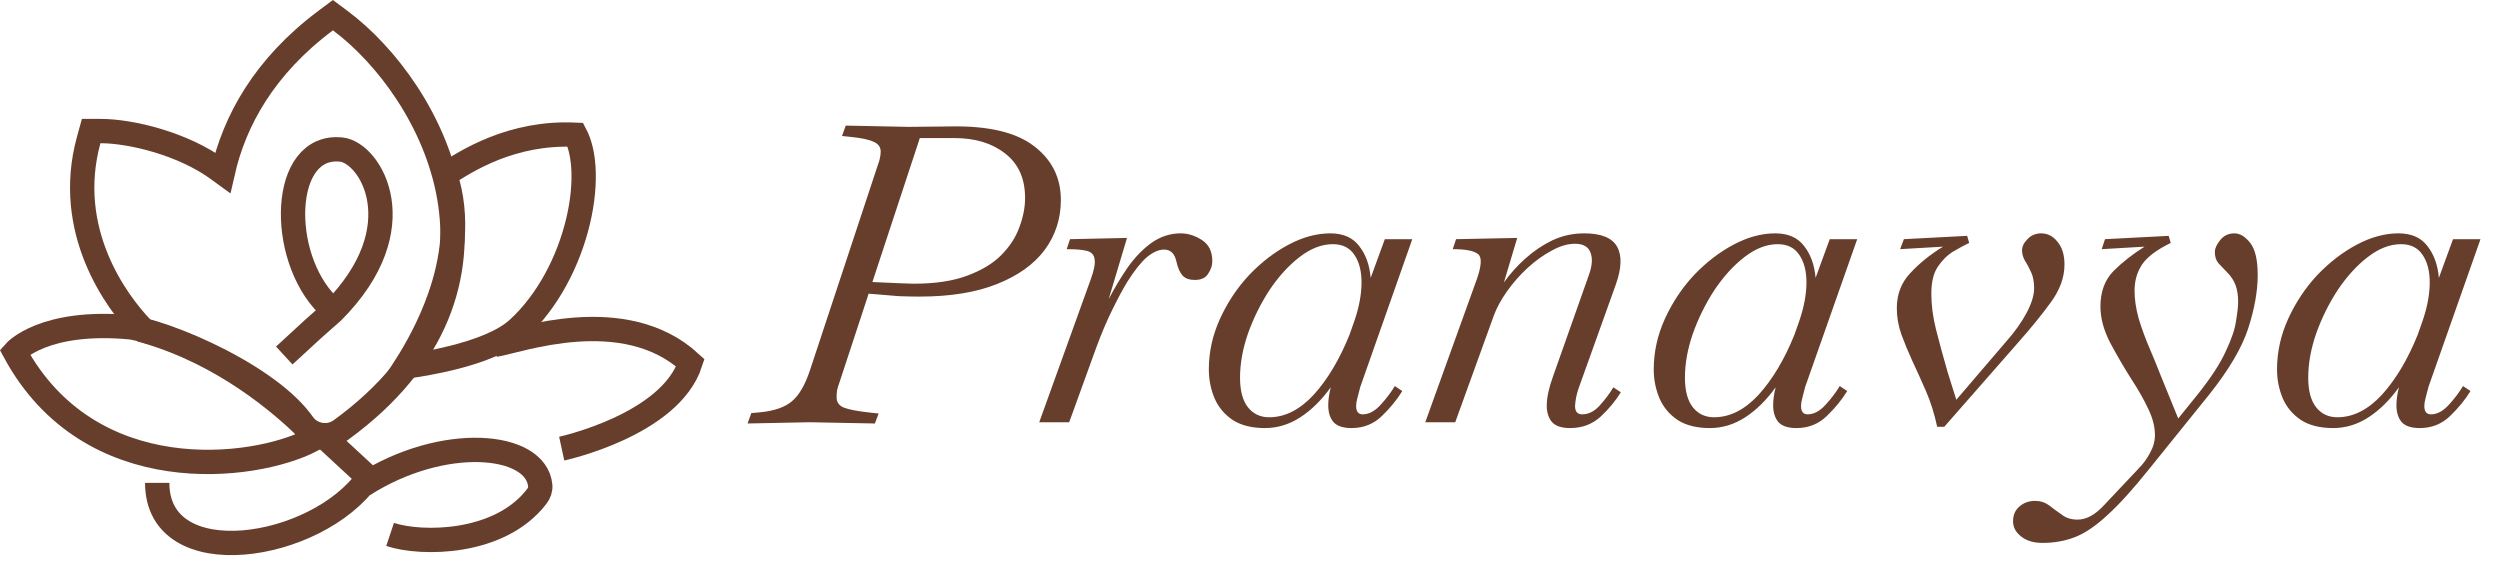
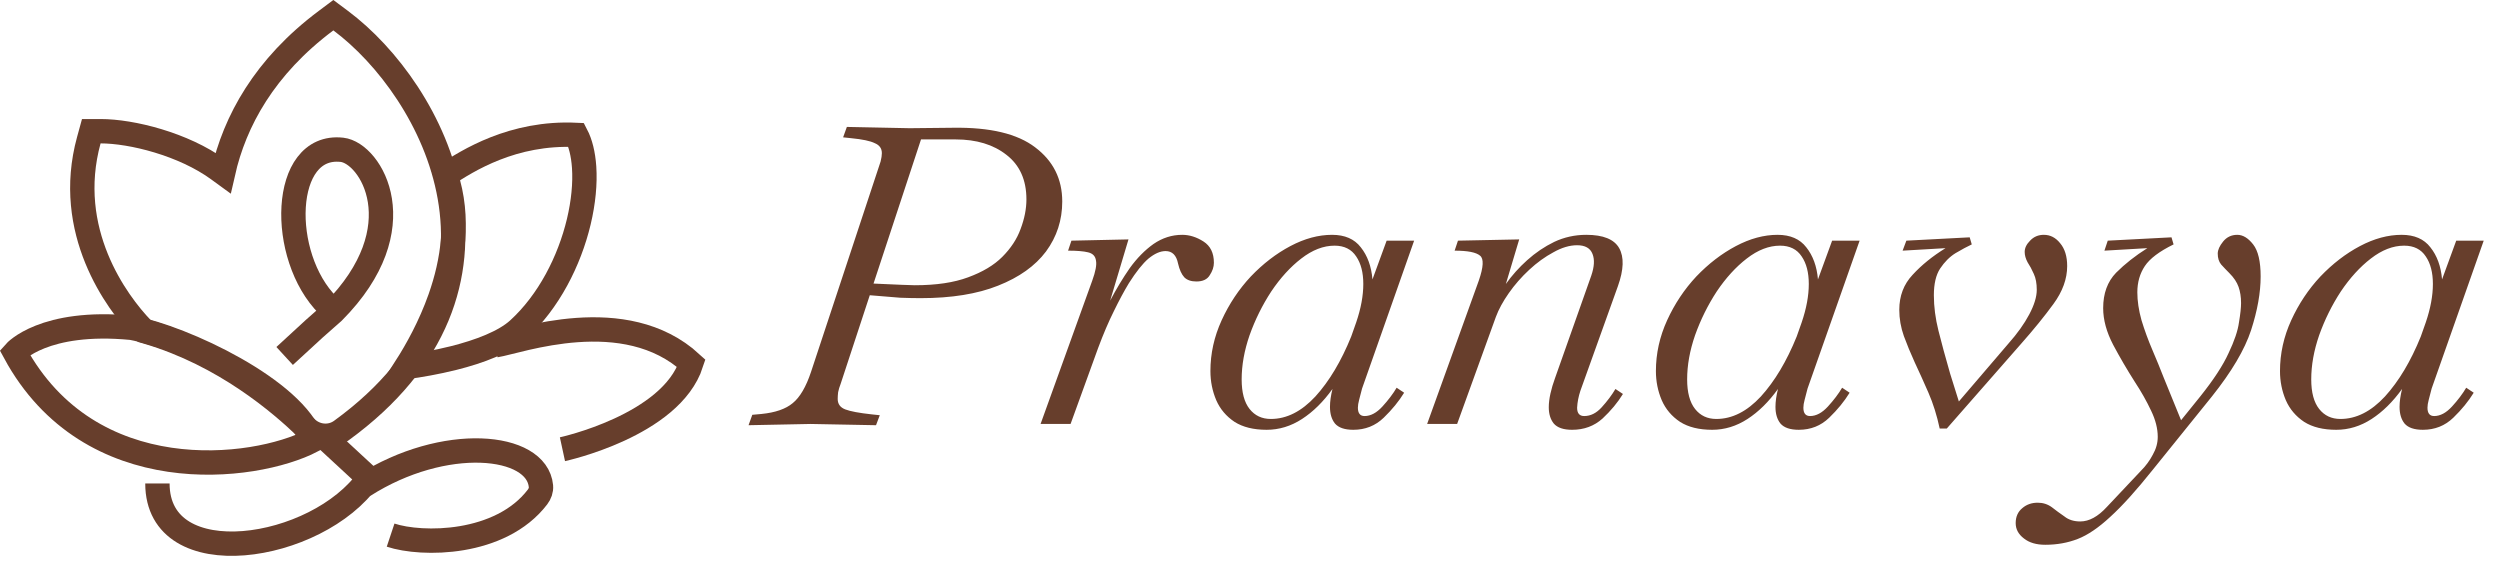
- <svg xmlns="http://www.w3.org/2000/svg" width="185" height="43" viewBox="0 0 185 43" fill="none">
-   <path d="M36.628 25.516C38.31 25.252 46.183 22.338 51.09 26.849C49.586 31.464 41.566 33.198 41.566 33.198" stroke="#673E2C" stroke-width="1.8" />
-   <path d="M24.24 22.574C20.593 18.95 20.773 10.574 25.27 11.07C27.411 11.307 30.82 16.822 24.636 23.047L23.209 24.307L21.035 26.307" stroke="#673E2C" stroke-width="1.8" />
-   <path d="M28.867 39.548C31.173 40.316 36.982 40.313 39.722 36.732C39.898 36.502 40.005 36.219 39.978 35.931C39.679 32.746 32.811 32.113 26.892 35.884" stroke="#673E2C" stroke-width="1.8" />
-   <path d="M23.843 32.186L27.252 35.338C23.447 40.774 11.634 42.586 11.634 35.732" stroke="#673E2C" stroke-width="1.8" />
-   <path d="M1.09 26.041C6.64 36.283 18.77 34.786 23.051 32.58C21.782 28.798 13.537 24.938 9.731 24.228C3.23 23.598 1.09 26.041 1.09 26.041Z" stroke="#673E2C" stroke-width="1.8" />
-   <path d="M32.945 12.933C34.553 11.88 37.893 9.75 42.582 9.97C42.891 10.561 43.102 11.368 43.169 12.36C43.249 13.552 43.12 14.941 42.774 16.387C42.081 19.291 40.55 22.307 38.302 24.351C37.277 25.282 35.454 25.979 33.508 26.466C32.24 26.783 30.988 26.994 30.004 27.131C30.779 25.919 31.788 24.128 32.526 22.035C33.468 19.366 34.002 16.111 32.945 12.933Z" stroke="#673E2C" stroke-width="1.8" />
-   <path d="M25.174 1.524C28.601 4.079 32.25 8.953 33.234 14.551C34.235 20.24 32.46 26.574 25.212 31.83C24.414 32.408 23.331 32.298 22.648 31.639C20.732 29.791 16.582 26.22 10.902 24.54L10.675 24.473L10.51 24.302C8.612 22.334 4.724 17.066 6.564 10.359L6.746 9.698H7.432C9.735 9.698 13.566 10.658 16.12 12.519L16.481 12.782C17.345 8.964 19.536 4.934 24.097 1.525L24.635 1.123L25.174 1.524Z" stroke="#673E2C" stroke-width="1.8" />
-   <path d="M55.32 31.338L55.597 30.569L56.275 30.507C57.301 30.404 58.071 30.138 58.584 29.707C59.117 29.276 59.569 28.506 59.938 27.398L65.08 11.849C65.142 11.603 65.172 11.398 65.172 11.233C65.172 10.884 64.998 10.638 64.649 10.495C64.321 10.33 63.736 10.207 62.894 10.125L62.309 10.063L62.586 9.294L67.112 9.386H67.451L70.437 9.355C73.167 9.314 75.189 9.797 76.503 10.802C77.837 11.808 78.504 13.142 78.504 14.805C78.504 16.18 78.104 17.412 77.303 18.5C76.503 19.567 75.323 20.409 73.763 21.024C72.223 21.64 70.314 21.948 68.036 21.948C67.584 21.948 67.081 21.938 66.527 21.917C65.993 21.876 65.244 21.814 64.28 21.732L62.124 28.29C62.042 28.496 61.981 28.701 61.94 28.906C61.919 29.091 61.909 29.255 61.909 29.399C61.909 29.768 62.094 30.025 62.463 30.169C62.833 30.312 63.489 30.435 64.434 30.538L65.019 30.599L64.742 31.338L59.908 31.246L55.32 31.338ZM68.067 10.217L64.557 20.87C65.501 20.911 66.199 20.942 66.65 20.963C67.102 20.983 67.42 20.994 67.605 20.994C69.185 20.994 70.499 20.799 71.546 20.409C72.613 20.018 73.455 19.516 74.07 18.9C74.707 18.264 75.158 17.576 75.425 16.837C75.713 16.078 75.856 15.349 75.856 14.651C75.856 13.214 75.364 12.116 74.378 11.357C73.414 10.597 72.162 10.217 70.622 10.217H68.067ZM76.903 31.246L80.721 20.655C80.967 19.977 81.059 19.485 80.998 19.177C80.957 18.849 80.762 18.643 80.413 18.561C80.084 18.479 79.592 18.438 78.935 18.438L79.181 17.699L83.399 17.607L82.044 22.133C82.496 21.271 82.978 20.47 83.492 19.731C84.025 18.992 84.61 18.397 85.246 17.945C85.903 17.494 86.612 17.268 87.371 17.268C87.905 17.268 88.428 17.432 88.941 17.761C89.454 18.089 89.711 18.613 89.711 19.331C89.711 19.639 89.608 19.947 89.403 20.255C89.218 20.562 88.89 20.716 88.418 20.716C88.028 20.716 87.73 20.614 87.525 20.409C87.32 20.183 87.166 19.844 87.063 19.392C86.94 18.777 86.632 18.469 86.139 18.469C85.749 18.469 85.329 18.654 84.877 19.023C84.446 19.392 83.964 19.998 83.43 20.84C83.081 21.414 82.712 22.102 82.322 22.902C81.932 23.682 81.542 24.596 81.152 25.643L79.12 31.246H76.903ZM93.61 31.677C92.645 31.677 91.855 31.482 91.24 31.092C90.624 30.682 90.172 30.148 89.885 29.491C89.597 28.814 89.454 28.095 89.454 27.336C89.454 26.043 89.731 24.791 90.285 23.58C90.839 22.369 91.558 21.291 92.44 20.347C93.343 19.403 94.318 18.654 95.365 18.099C96.412 17.545 97.438 17.268 98.444 17.268C99.388 17.268 100.096 17.576 100.568 18.192C101.061 18.808 101.348 19.598 101.431 20.562L102.477 17.699H104.509L100.661 28.629C100.579 28.937 100.507 29.214 100.445 29.46C100.384 29.686 100.353 29.881 100.353 30.045C100.353 30.456 100.517 30.661 100.846 30.661C101.297 30.661 101.738 30.425 102.169 29.953C102.6 29.481 102.949 29.019 103.216 28.567L103.77 28.937C103.38 29.573 102.878 30.189 102.262 30.784C101.646 31.38 100.897 31.677 100.014 31.677C99.378 31.677 98.926 31.523 98.659 31.215C98.413 30.907 98.29 30.497 98.29 29.984C98.29 29.594 98.352 29.152 98.475 28.66C97.797 29.604 97.048 30.343 96.227 30.877C95.406 31.41 94.534 31.677 93.61 31.677ZM93.918 30.877C95.088 30.877 96.186 30.322 97.213 29.214C98.239 28.085 99.121 26.607 99.86 24.78L100.23 23.734C100.579 22.707 100.753 21.763 100.753 20.901C100.753 20.059 100.579 19.382 100.23 18.869C99.881 18.335 99.347 18.069 98.629 18.069C97.808 18.069 96.987 18.387 96.166 19.023C95.365 19.639 94.626 20.45 93.949 21.455C93.292 22.461 92.758 23.539 92.348 24.688C91.958 25.817 91.763 26.905 91.763 27.952C91.763 28.916 91.958 29.645 92.348 30.138C92.738 30.63 93.261 30.877 93.918 30.877ZM116.185 31.677C115.548 31.677 115.097 31.523 114.83 31.215C114.584 30.907 114.46 30.507 114.46 30.015C114.46 29.707 114.501 29.368 114.584 28.998C114.666 28.629 114.779 28.249 114.922 27.859L117.601 20.285C117.827 19.628 117.857 19.095 117.693 18.684C117.529 18.253 117.149 18.038 116.554 18.038C116 18.038 115.415 18.212 114.799 18.561C114.183 18.89 113.588 19.321 113.013 19.854C112.439 20.388 111.936 20.963 111.505 21.578C111.074 22.194 110.755 22.779 110.55 23.333L107.687 31.246H105.47L109.288 20.655C109.637 19.649 109.668 19.033 109.38 18.808C109.093 18.561 108.467 18.438 107.502 18.438L107.748 17.699L112.274 17.607L111.289 20.901C111.741 20.265 112.264 19.68 112.859 19.146C113.475 18.592 114.142 18.14 114.861 17.791C115.6 17.442 116.39 17.268 117.231 17.268C118.483 17.268 119.294 17.596 119.664 18.253C120.033 18.91 120.002 19.844 119.571 21.055L116.8 28.783C116.657 29.214 116.575 29.635 116.554 30.045C116.554 30.456 116.728 30.661 117.077 30.661C117.55 30.661 117.981 30.446 118.371 30.015C118.781 29.563 119.12 29.111 119.387 28.66L119.941 29.029C119.551 29.666 119.048 30.271 118.432 30.846C117.816 31.4 117.067 31.677 116.185 31.677ZM126.534 31.677C125.569 31.677 124.779 31.482 124.163 31.092C123.547 30.682 123.096 30.148 122.808 29.491C122.521 28.814 122.377 28.095 122.377 27.336C122.377 26.043 122.654 24.791 123.208 23.58C123.763 22.369 124.481 21.291 125.364 20.347C126.267 19.403 127.242 18.654 128.289 18.099C129.335 17.545 130.362 17.268 131.367 17.268C132.312 17.268 133.02 17.576 133.492 18.192C133.985 18.808 134.272 19.598 134.354 20.562L135.401 17.699H137.433L133.584 28.629C133.502 28.937 133.43 29.214 133.369 29.46C133.307 29.686 133.276 29.881 133.276 30.045C133.276 30.456 133.441 30.661 133.769 30.661C134.221 30.661 134.662 30.425 135.093 29.953C135.524 29.481 135.873 29.019 136.14 28.567L136.694 28.937C136.304 29.573 135.801 30.189 135.185 30.784C134.57 31.38 133.82 31.677 132.938 31.677C132.301 31.677 131.85 31.523 131.583 31.215C131.337 30.907 131.214 30.497 131.214 29.984C131.214 29.594 131.275 29.152 131.398 28.66C130.721 29.604 129.972 30.343 129.151 30.877C128.33 31.41 127.457 31.677 126.534 31.677ZM126.842 30.877C128.012 30.877 129.11 30.322 130.136 29.214C131.162 28.085 132.045 26.607 132.784 24.78L133.153 23.734C133.502 22.707 133.677 21.763 133.677 20.901C133.677 20.059 133.502 19.382 133.153 18.869C132.804 18.335 132.271 18.069 131.552 18.069C130.731 18.069 129.91 18.387 129.089 19.023C128.289 19.639 127.55 20.45 126.872 21.455C126.216 22.461 125.682 23.539 125.271 24.688C124.881 25.817 124.686 26.905 124.686 27.952C124.686 28.916 124.881 29.645 125.271 30.138C125.661 30.63 126.185 30.877 126.842 30.877ZM143.351 31.585C143.145 30.62 142.868 29.737 142.519 28.937C142.17 28.136 141.832 27.387 141.503 26.689C141.195 26.012 140.928 25.366 140.703 24.75C140.477 24.113 140.364 23.467 140.364 22.81C140.364 21.784 140.692 20.922 141.349 20.224C142.006 19.505 142.817 18.849 143.782 18.253L140.61 18.438L140.887 17.699L145.567 17.453L145.721 17.976C145.372 18.14 144.972 18.356 144.521 18.623C144.089 18.89 143.71 19.269 143.381 19.762C143.073 20.234 142.919 20.891 142.919 21.732C142.919 22.574 143.032 23.446 143.258 24.349C143.484 25.253 143.771 26.31 144.12 27.521L144.767 29.584L148.431 25.304C149.087 24.565 149.601 23.846 149.97 23.149C150.34 22.451 150.524 21.845 150.524 21.332C150.524 20.86 150.452 20.47 150.309 20.162C150.165 19.834 150.011 19.546 149.847 19.3C149.703 19.033 149.631 18.777 149.631 18.53C149.631 18.243 149.765 17.966 150.032 17.699C150.299 17.412 150.637 17.268 151.048 17.268C151.52 17.268 151.92 17.473 152.248 17.884C152.597 18.294 152.772 18.859 152.772 19.577C152.772 20.521 152.433 21.455 151.756 22.379C151.099 23.282 150.299 24.267 149.354 25.335L143.874 31.585H143.351ZM151.152 40.175C150.496 40.175 149.972 40.021 149.582 39.713C149.172 39.405 148.966 39.025 148.966 38.574C148.966 38.102 149.131 37.732 149.459 37.465C149.767 37.199 150.147 37.065 150.598 37.065C150.988 37.065 151.337 37.178 151.645 37.404C151.932 37.63 152.24 37.855 152.569 38.081C152.877 38.328 153.266 38.451 153.739 38.451C154.395 38.451 155.052 38.091 155.709 37.373L158.234 34.694C158.583 34.346 158.87 33.956 159.096 33.525C159.342 33.093 159.465 32.652 159.465 32.2C159.465 31.585 159.301 30.938 158.973 30.261C158.644 29.563 158.244 28.855 157.772 28.136C157.197 27.233 156.664 26.32 156.171 25.396C155.678 24.452 155.432 23.549 155.432 22.687C155.432 21.599 155.75 20.727 156.386 20.07C157.043 19.413 157.813 18.808 158.696 18.253L155.524 18.438L155.771 17.699L160.481 17.453L160.635 17.976C159.588 18.489 158.88 19.023 158.511 19.577C158.141 20.131 157.957 20.778 157.957 21.517C157.957 22.153 158.059 22.841 158.265 23.58C158.49 24.319 158.757 25.047 159.065 25.766C159.373 26.484 159.65 27.162 159.896 27.798L161.189 30.969L162.606 29.214C163.591 27.983 164.289 26.915 164.699 26.012C165.13 25.109 165.387 24.349 165.469 23.734C165.572 23.118 165.623 22.646 165.623 22.317C165.623 21.866 165.561 21.466 165.438 21.117C165.315 20.768 165.089 20.429 164.761 20.101C164.535 19.875 164.33 19.659 164.145 19.454C163.981 19.249 163.899 18.982 163.899 18.654C163.899 18.387 164.032 18.089 164.299 17.761C164.566 17.432 164.915 17.268 165.346 17.268C165.756 17.268 166.146 17.504 166.516 17.976C166.885 18.448 167.07 19.238 167.07 20.347C167.07 21.537 166.834 22.861 166.362 24.319C165.89 25.755 164.925 27.387 163.468 29.214L159.096 34.633C157.885 36.152 156.838 37.312 155.955 38.112C155.093 38.913 154.293 39.456 153.554 39.744C152.815 40.031 152.014 40.175 151.152 40.175ZM172.657 31.677C171.692 31.677 170.902 31.482 170.286 31.092C169.67 30.682 169.218 30.148 168.931 29.491C168.644 28.814 168.5 28.095 168.5 27.336C168.5 26.043 168.777 24.791 169.331 23.58C169.886 22.369 170.604 21.291 171.487 20.347C172.39 19.403 173.365 18.654 174.412 18.099C175.458 17.545 176.485 17.268 177.49 17.268C178.435 17.268 179.143 17.576 179.615 18.192C180.107 18.808 180.395 19.598 180.477 20.562L181.524 17.699H183.556L179.707 28.629C179.625 28.937 179.553 29.214 179.492 29.46C179.43 29.686 179.399 29.881 179.399 30.045C179.399 30.456 179.563 30.661 179.892 30.661C180.343 30.661 180.785 30.425 181.216 29.953C181.647 29.481 181.996 29.019 182.263 28.567L182.817 28.937C182.427 29.573 181.924 30.189 181.308 30.784C180.692 31.38 179.943 31.677 179.061 31.677C178.424 31.677 177.973 31.523 177.706 31.215C177.46 30.907 177.336 30.497 177.336 29.984C177.336 29.594 177.398 29.152 177.521 28.66C176.844 29.604 176.095 30.343 175.274 30.877C174.453 31.41 173.58 31.677 172.657 31.677ZM172.964 30.877C174.134 30.877 175.233 30.322 176.259 29.214C177.285 28.085 178.168 26.607 178.907 24.78L179.276 23.734C179.625 22.707 179.8 21.763 179.8 20.901C179.8 20.059 179.625 19.382 179.276 18.869C178.927 18.335 178.394 18.069 177.675 18.069C176.854 18.069 176.033 18.387 175.212 19.023C174.412 19.639 173.673 20.45 172.995 21.455C172.338 22.461 171.805 23.539 171.394 24.688C171.004 25.817 170.809 26.905 170.809 27.952C170.809 28.916 171.004 29.645 171.394 30.138C171.784 30.63 172.308 30.877 172.964 30.877Z" fill="#673E2C" />
+ <svg xmlns="http://www.w3.org/2000/svg" width="315" height="71" viewBox="0 0 315 71" fill="none">
+   <path d="M62.448 43.503C65.316 43.052 78.739 38.084 87.105 45.776C84.541 53.644 70.868 56.601 70.868 56.601" stroke="#673E2C" stroke-width="3.069" />
+   <path d="M41.328 38.487C35.11 32.309 35.417 18.028 43.085 18.875C46.734 19.278 52.547 28.68 42.004 39.293L39.571 41.442L35.864 44.852" stroke="#673E2C" stroke-width="3.069" />
+   <path d="M49.217 67.425C53.149 68.736 63.053 68.731 67.725 62.624C68.024 62.233 68.207 61.75 68.161 61.259C67.651 55.829 55.942 54.75 45.85 61.179" stroke="#673E2C" stroke-width="3.069" />
+   <path d="M40.651 54.875L46.463 60.248C39.975 69.517 19.835 72.606 19.835 60.92" stroke="#673E2C" stroke-width="3.069" />
+   <path d="M1.858 44.396C11.32 61.858 32.001 59.306 39.3 55.545C37.138 49.097 23.08 42.515 16.592 41.306C5.508 40.231 1.858 44.396 1.858 44.396Z" stroke="#673E2C" stroke-width="3.069" />
+   <path d="M56.17 22.049C58.911 20.253 64.608 16.62 72.605 16.997C73.131 18.006 73.487 19.382 73.601 21.073C73.737 23.105 73.516 25.473 72.927 27.939C71.745 32.889 69.135 38.03 65.302 41.515C63.555 43.102 60.448 44.29 57.129 45.121C54.968 45.662 52.836 46.022 51.157 46.255C52.478 44.189 54.197 41.135 55.455 37.567C57.06 33.017 57.972 27.467 56.17 22.049Z" stroke="#673E2C" stroke-width="3.069" />
+   <path d="M42.92 2.599C48.763 6.954 54.986 15.263 56.664 24.808C58.37 34.508 55.343 45.305 42.986 54.267C41.626 55.253 39.78 55.066 38.613 53.94C35.348 50.791 28.272 44.702 18.59 41.838L18.201 41.724L17.92 41.432C14.685 38.077 8.055 29.096 11.192 17.662L11.502 16.533H12.672C16.598 16.533 23.131 18.17 27.484 21.343L28.102 21.793C29.573 15.282 33.308 8.41 41.085 2.6L42.002 1.914L42.92 2.599Z" stroke="#673E2C" stroke-width="3.069" />
+   <path d="M94.317 53.577L94.789 52.265L95.944 52.16C97.694 51.985 99.006 51.53 99.881 50.795C100.791 50.06 101.561 48.748 102.19 46.858L110.957 20.349C111.062 19.929 111.114 19.579 111.114 19.299C111.114 18.704 110.817 18.285 110.222 18.04C109.662 17.76 108.664 17.55 107.23 17.41L106.232 17.305L106.705 15.992L114.421 16.15H114.999L120.09 16.097C124.745 16.027 128.192 16.85 130.431 18.565C132.706 20.279 133.843 22.554 133.843 25.389C133.843 27.733 133.161 29.833 131.796 31.688C130.431 33.507 128.419 34.942 125.759 35.992C123.135 37.042 119.88 37.567 115.996 37.567C115.226 37.567 114.369 37.549 113.424 37.514C112.514 37.444 111.237 37.339 109.592 37.199L105.917 48.38C105.777 48.73 105.672 49.08 105.602 49.43C105.567 49.745 105.55 50.025 105.55 50.27C105.55 50.9 105.865 51.337 106.495 51.582C107.125 51.827 108.245 52.037 109.854 52.212L110.852 52.317L110.379 53.577L102.138 53.419L94.317 53.577ZM116.048 17.567L110.064 35.73C111.674 35.8 112.864 35.852 113.634 35.887C114.404 35.922 114.946 35.94 115.261 35.94C117.956 35.94 120.195 35.607 121.98 34.942C123.8 34.277 125.235 33.42 126.284 32.37C127.369 31.285 128.139 30.113 128.594 28.853C129.084 27.558 129.329 26.316 129.329 25.126C129.329 22.677 128.489 20.804 126.809 19.509C125.165 18.215 123.03 17.567 120.405 17.567H116.048ZM131.113 53.419L137.622 35.362C138.042 34.207 138.2 33.367 138.095 32.843C138.025 32.282 137.692 31.933 137.097 31.793C136.537 31.653 135.698 31.583 134.578 31.583L134.998 30.323L142.189 30.165L139.879 37.882C140.649 36.412 141.472 35.047 142.347 33.787C143.256 32.528 144.254 31.513 145.339 30.743C146.459 29.973 147.666 29.588 148.961 29.588C149.871 29.588 150.763 29.868 151.638 30.428C152.513 30.988 152.95 31.88 152.95 33.105C152.95 33.63 152.775 34.155 152.425 34.68C152.11 35.205 151.55 35.467 150.745 35.467C150.08 35.467 149.573 35.292 149.223 34.942C148.873 34.557 148.611 33.98 148.436 33.21C148.226 32.16 147.701 31.635 146.861 31.635C146.196 31.635 145.479 31.95 144.709 32.58C143.974 33.21 143.152 34.242 142.242 35.677C141.647 36.657 141.017 37.829 140.352 39.194C139.687 40.524 139.022 42.081 138.357 43.866L134.893 53.419H131.113ZM159.598 54.154C157.953 54.154 156.606 53.822 155.556 53.157C154.506 52.457 153.736 51.547 153.247 50.427C152.757 49.273 152.512 48.048 152.512 46.753C152.512 44.548 152.984 42.414 153.929 40.349C154.874 38.284 156.099 36.447 157.603 34.837C159.143 33.227 160.805 31.95 162.59 31.005C164.375 30.06 166.125 29.588 167.839 29.588C169.449 29.588 170.656 30.113 171.461 31.163C172.301 32.213 172.791 33.56 172.931 35.205L174.716 30.323H178.18L171.619 48.958C171.479 49.483 171.356 49.955 171.251 50.375C171.146 50.76 171.094 51.092 171.094 51.372C171.094 52.072 171.374 52.422 171.934 52.422C172.704 52.422 173.456 52.02 174.191 51.215C174.926 50.41 175.521 49.623 175.976 48.853L176.921 49.483C176.256 50.567 175.398 51.617 174.348 52.632C173.299 53.647 172.021 54.154 170.517 54.154C169.432 54.154 168.662 53.892 168.207 53.367C167.787 52.842 167.577 52.142 167.577 51.267C167.577 50.602 167.682 49.85 167.892 49.01C166.737 50.62 165.46 51.88 164.06 52.789C162.66 53.699 161.173 54.154 159.598 54.154ZM160.123 52.789C162.118 52.789 163.99 51.845 165.74 49.955C167.489 48.03 168.994 45.511 170.254 42.396L170.884 40.611C171.479 38.862 171.776 37.252 171.776 35.782C171.776 34.347 171.479 33.192 170.884 32.318C170.289 31.408 169.379 30.953 168.154 30.953C166.755 30.953 165.355 31.495 163.955 32.58C162.59 33.63 161.33 35.012 160.176 36.727C159.056 38.442 158.146 40.279 157.446 42.239C156.781 44.163 156.449 46.018 156.449 47.803C156.449 49.447 156.781 50.69 157.446 51.53C158.111 52.37 159.003 52.789 160.123 52.789ZM198.086 54.154C197.001 54.154 196.231 53.892 195.776 53.367C195.356 52.842 195.146 52.16 195.146 51.32C195.146 50.795 195.216 50.217 195.356 49.587C195.496 48.958 195.688 48.31 195.933 47.645L200.5 34.732C200.885 33.612 200.938 32.703 200.658 32.003C200.378 31.268 199.73 30.9 198.716 30.9C197.771 30.9 196.773 31.198 195.723 31.793C194.674 32.352 193.659 33.087 192.679 33.997C191.699 34.907 190.842 35.887 190.107 36.937C189.372 37.987 188.829 38.984 188.48 39.929L183.598 53.419H179.818L186.327 35.362C186.922 33.647 186.975 32.597 186.485 32.213C185.995 31.793 184.928 31.583 183.283 31.583L183.703 30.323L191.419 30.165L189.739 35.782C190.509 34.697 191.402 33.7 192.416 32.79C193.466 31.845 194.604 31.075 195.828 30.48C197.088 29.885 198.436 29.588 199.87 29.588C202.005 29.588 203.387 30.148 204.017 31.268C204.647 32.388 204.595 33.98 203.86 36.044L199.135 49.22C198.891 49.955 198.751 50.672 198.716 51.372C198.716 52.072 199.013 52.422 199.608 52.422C200.413 52.422 201.148 52.055 201.813 51.32C202.512 50.55 203.09 49.78 203.545 49.01L204.49 49.64C203.825 50.725 202.967 51.757 201.918 52.737C200.868 53.682 199.59 54.154 198.086 54.154ZM215.73 54.154C214.085 54.154 212.738 53.822 211.688 53.157C210.638 52.457 209.868 51.547 209.378 50.427C208.888 49.273 208.644 48.048 208.644 46.753C208.644 44.548 209.116 42.414 210.061 40.349C211.006 38.284 212.231 36.447 213.735 34.837C215.275 33.227 216.937 31.95 218.722 31.005C220.507 30.06 222.257 29.588 223.971 29.588C225.581 29.588 226.788 30.113 227.593 31.163C228.433 32.213 228.923 33.56 229.063 35.205L230.848 30.323H234.312L227.751 48.958C227.611 49.483 227.488 49.955 227.383 50.375C227.278 50.76 227.226 51.092 227.226 51.372C227.226 52.072 227.506 52.422 228.066 52.422C228.836 52.422 229.588 52.02 230.323 51.215C231.058 50.41 231.653 49.623 232.108 48.853L233.052 49.483C232.388 50.567 231.53 51.617 230.48 52.632C229.43 53.647 228.153 54.154 226.648 54.154C225.564 54.154 224.794 53.892 224.339 53.367C223.919 52.842 223.709 52.142 223.709 51.267C223.709 50.602 223.814 49.85 224.024 49.01C222.869 50.62 221.592 51.88 220.192 52.789C218.792 53.699 217.305 54.154 215.73 54.154ZM216.255 52.789C218.25 52.789 220.122 51.845 221.872 49.955C223.621 48.03 225.126 45.511 226.386 42.396L227.016 40.611C227.611 38.862 227.908 37.252 227.908 35.782C227.908 34.347 227.611 33.192 227.016 32.318C226.421 31.408 225.511 30.953 224.286 30.953C222.886 30.953 221.487 31.495 220.087 32.58C218.722 33.63 217.462 35.012 216.307 36.727C215.188 38.442 214.278 40.279 213.578 42.239C212.913 44.163 212.58 46.018 212.58 47.803C212.58 49.447 212.913 50.69 213.578 51.53C214.243 52.37 215.135 52.789 216.255 52.789ZM244.401 53.997C244.051 52.352 243.579 50.847 242.984 49.483C242.389 48.118 241.812 46.84 241.252 45.651C240.727 44.496 240.272 43.393 239.887 42.344C239.502 41.259 239.31 40.156 239.31 39.037C239.31 37.287 239.87 35.817 240.989 34.627C242.109 33.402 243.492 32.282 245.136 31.268L239.73 31.583L240.202 30.323L248.181 29.903L248.443 30.795C247.848 31.075 247.166 31.443 246.396 31.898C245.661 32.352 245.014 33 244.454 33.84C243.929 34.645 243.667 35.764 243.667 37.199C243.667 38.634 243.859 40.121 244.244 41.661C244.629 43.201 245.119 45.003 245.714 47.068L246.816 50.585L253.063 43.288C254.182 42.029 255.057 40.804 255.687 39.614C256.317 38.424 256.632 37.392 256.632 36.517C256.632 35.712 256.51 35.047 256.265 34.522C256.02 33.962 255.757 33.472 255.477 33.052C255.232 32.597 255.11 32.16 255.11 31.74C255.11 31.25 255.337 30.778 255.792 30.323C256.247 29.833 256.825 29.588 257.525 29.588C258.329 29.588 259.012 29.938 259.572 30.638C260.167 31.338 260.464 32.3 260.464 33.525C260.464 35.135 259.887 36.727 258.732 38.302C257.612 39.841 256.247 41.521 254.637 43.341L245.294 53.997H244.401ZM257.703 68.642C256.583 68.642 255.691 68.38 255.026 67.855C254.326 67.33 253.976 66.683 253.976 65.913C253.976 65.108 254.256 64.478 254.816 64.023C255.341 63.568 255.988 63.34 256.758 63.34C257.423 63.34 258.018 63.533 258.543 63.918C259.033 64.303 259.558 64.688 260.118 65.073C260.642 65.493 261.307 65.703 262.112 65.703C263.232 65.703 264.352 65.09 265.472 63.865L269.776 59.299C270.371 58.704 270.861 58.039 271.246 57.304C271.666 56.569 271.876 55.817 271.876 55.047C271.876 53.997 271.596 52.895 271.036 51.74C270.476 50.55 269.794 49.343 268.989 48.118C268.009 46.578 267.099 45.021 266.259 43.446C265.419 41.836 264.999 40.296 264.999 38.827C264.999 36.972 265.542 35.485 266.627 34.365C267.746 33.245 269.059 32.213 270.563 31.268L265.157 31.583L265.577 30.323L273.608 29.903L273.871 30.795C272.086 31.67 270.878 32.58 270.249 33.525C269.619 34.47 269.304 35.572 269.304 36.832C269.304 37.917 269.479 39.089 269.829 40.349C270.214 41.609 270.668 42.851 271.193 44.076C271.718 45.301 272.191 46.456 272.611 47.54L274.815 52.947L277.23 49.955C278.91 47.855 280.1 46.035 280.799 44.496C281.534 42.956 281.972 41.661 282.112 40.611C282.287 39.562 282.374 38.757 282.374 38.197C282.374 37.427 282.269 36.744 282.059 36.15C281.849 35.555 281.464 34.977 280.904 34.417C280.52 34.032 280.17 33.665 279.855 33.315C279.575 32.965 279.435 32.51 279.435 31.95C279.435 31.495 279.662 30.988 280.117 30.428C280.572 29.868 281.167 29.588 281.902 29.588C282.602 29.588 283.267 29.99 283.897 30.795C284.526 31.6 284.841 32.947 284.841 34.837C284.841 36.867 284.439 39.124 283.634 41.609C282.829 44.058 281.184 46.84 278.7 49.955L271.246 59.194C269.181 61.783 267.396 63.76 265.892 65.125C264.422 66.49 263.057 67.417 261.797 67.907C260.537 68.397 259.173 68.642 257.703 68.642ZM294.366 54.154C292.721 54.154 291.374 53.822 290.324 53.157C289.274 52.457 288.504 51.547 288.014 50.427C287.524 49.273 287.279 48.048 287.279 46.753C287.279 44.548 287.752 42.414 288.697 40.349C289.642 38.284 290.866 36.447 292.371 34.837C293.911 33.227 295.573 31.95 297.358 31.005C299.143 30.06 300.892 29.588 302.607 29.588C304.217 29.588 305.424 30.113 306.229 31.163C307.069 32.213 307.559 33.56 307.699 35.205L309.484 30.323H312.948L306.387 48.958C306.247 49.483 306.124 49.955 306.019 50.375C305.914 50.76 305.862 51.092 305.862 51.372C305.862 52.072 306.142 52.422 306.702 52.422C307.471 52.422 308.224 52.02 308.959 51.215C309.694 50.41 310.289 49.623 310.743 48.853L311.688 49.483C311.023 50.567 310.166 51.617 309.116 52.632C308.066 53.647 306.789 54.154 305.284 54.154C304.199 54.154 303.43 53.892 302.975 53.367C302.555 52.842 302.345 52.142 302.345 51.267C302.345 50.602 302.45 49.85 302.66 49.01C301.505 50.62 300.228 51.88 298.828 52.789C297.428 53.699 295.941 54.154 294.366 54.154ZM294.891 52.789C296.885 52.789 298.758 51.845 300.507 49.955C302.257 48.03 303.762 45.511 305.022 42.396L305.652 40.611C306.247 38.862 306.544 37.252 306.544 35.782C306.544 34.347 306.247 33.192 305.652 32.318C305.057 31.408 304.147 30.953 302.922 30.953C301.522 30.953 300.123 31.495 298.723 32.58C297.358 33.63 296.098 35.012 294.943 36.727C293.823 38.442 292.914 40.279 292.214 42.239C291.549 44.163 291.216 46.018 291.216 47.803C291.216 49.447 291.549 50.69 292.214 51.53C292.879 52.37 293.771 52.789 294.891 52.789Z" fill="#673E2C" />
</svg>
